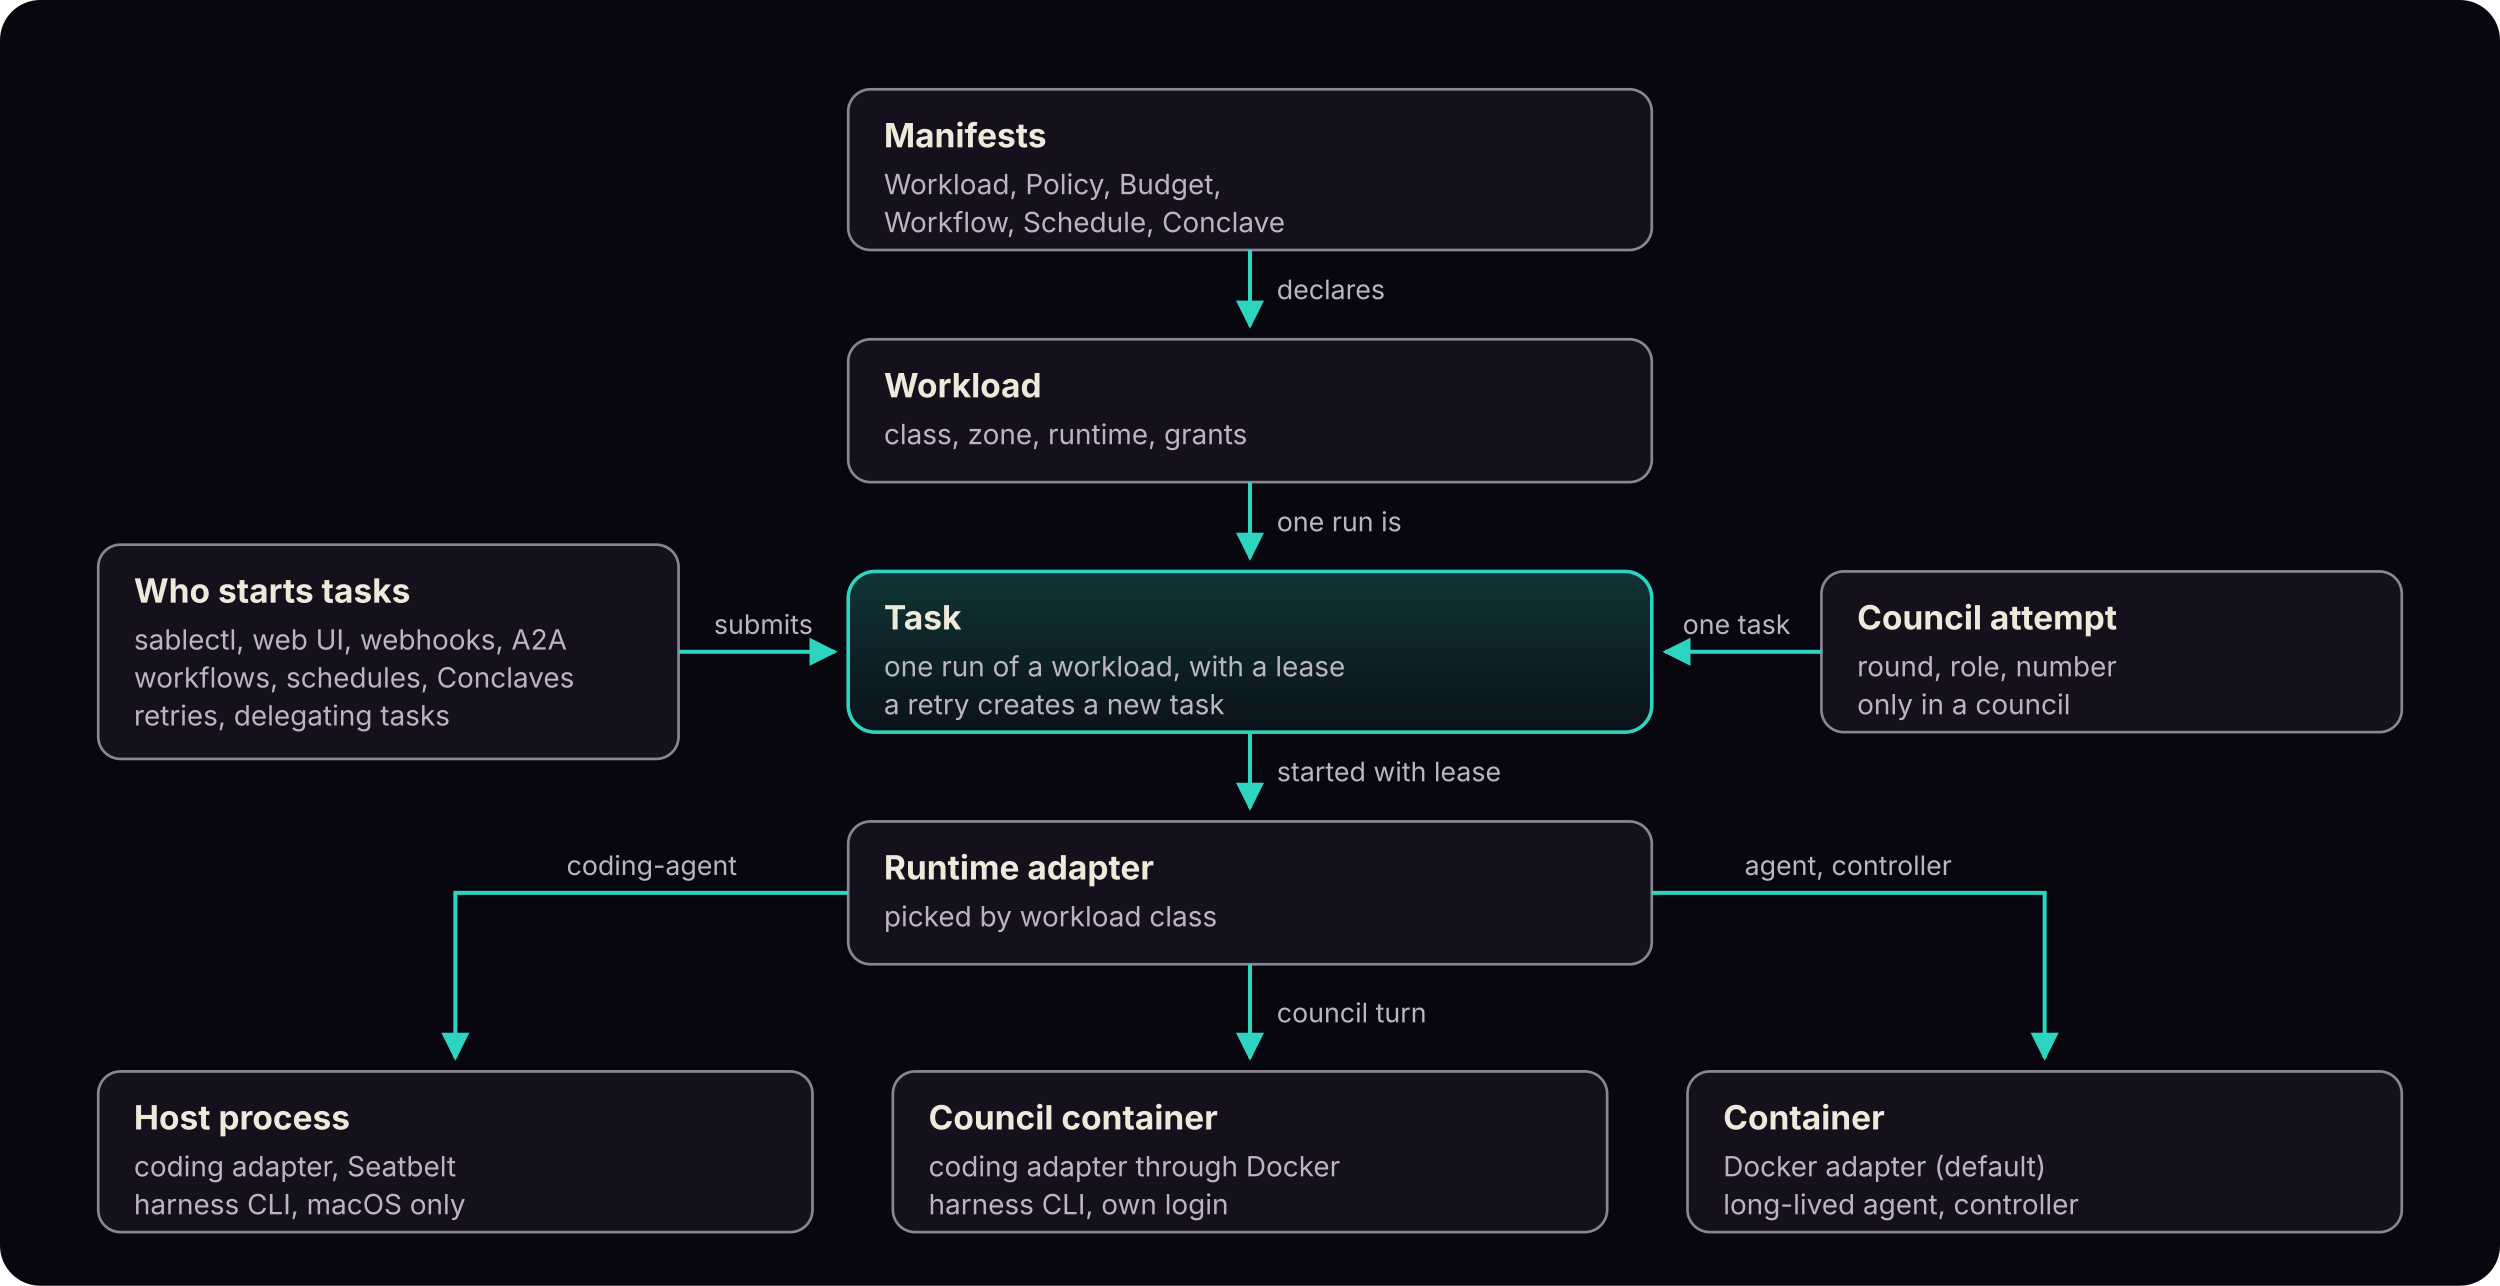
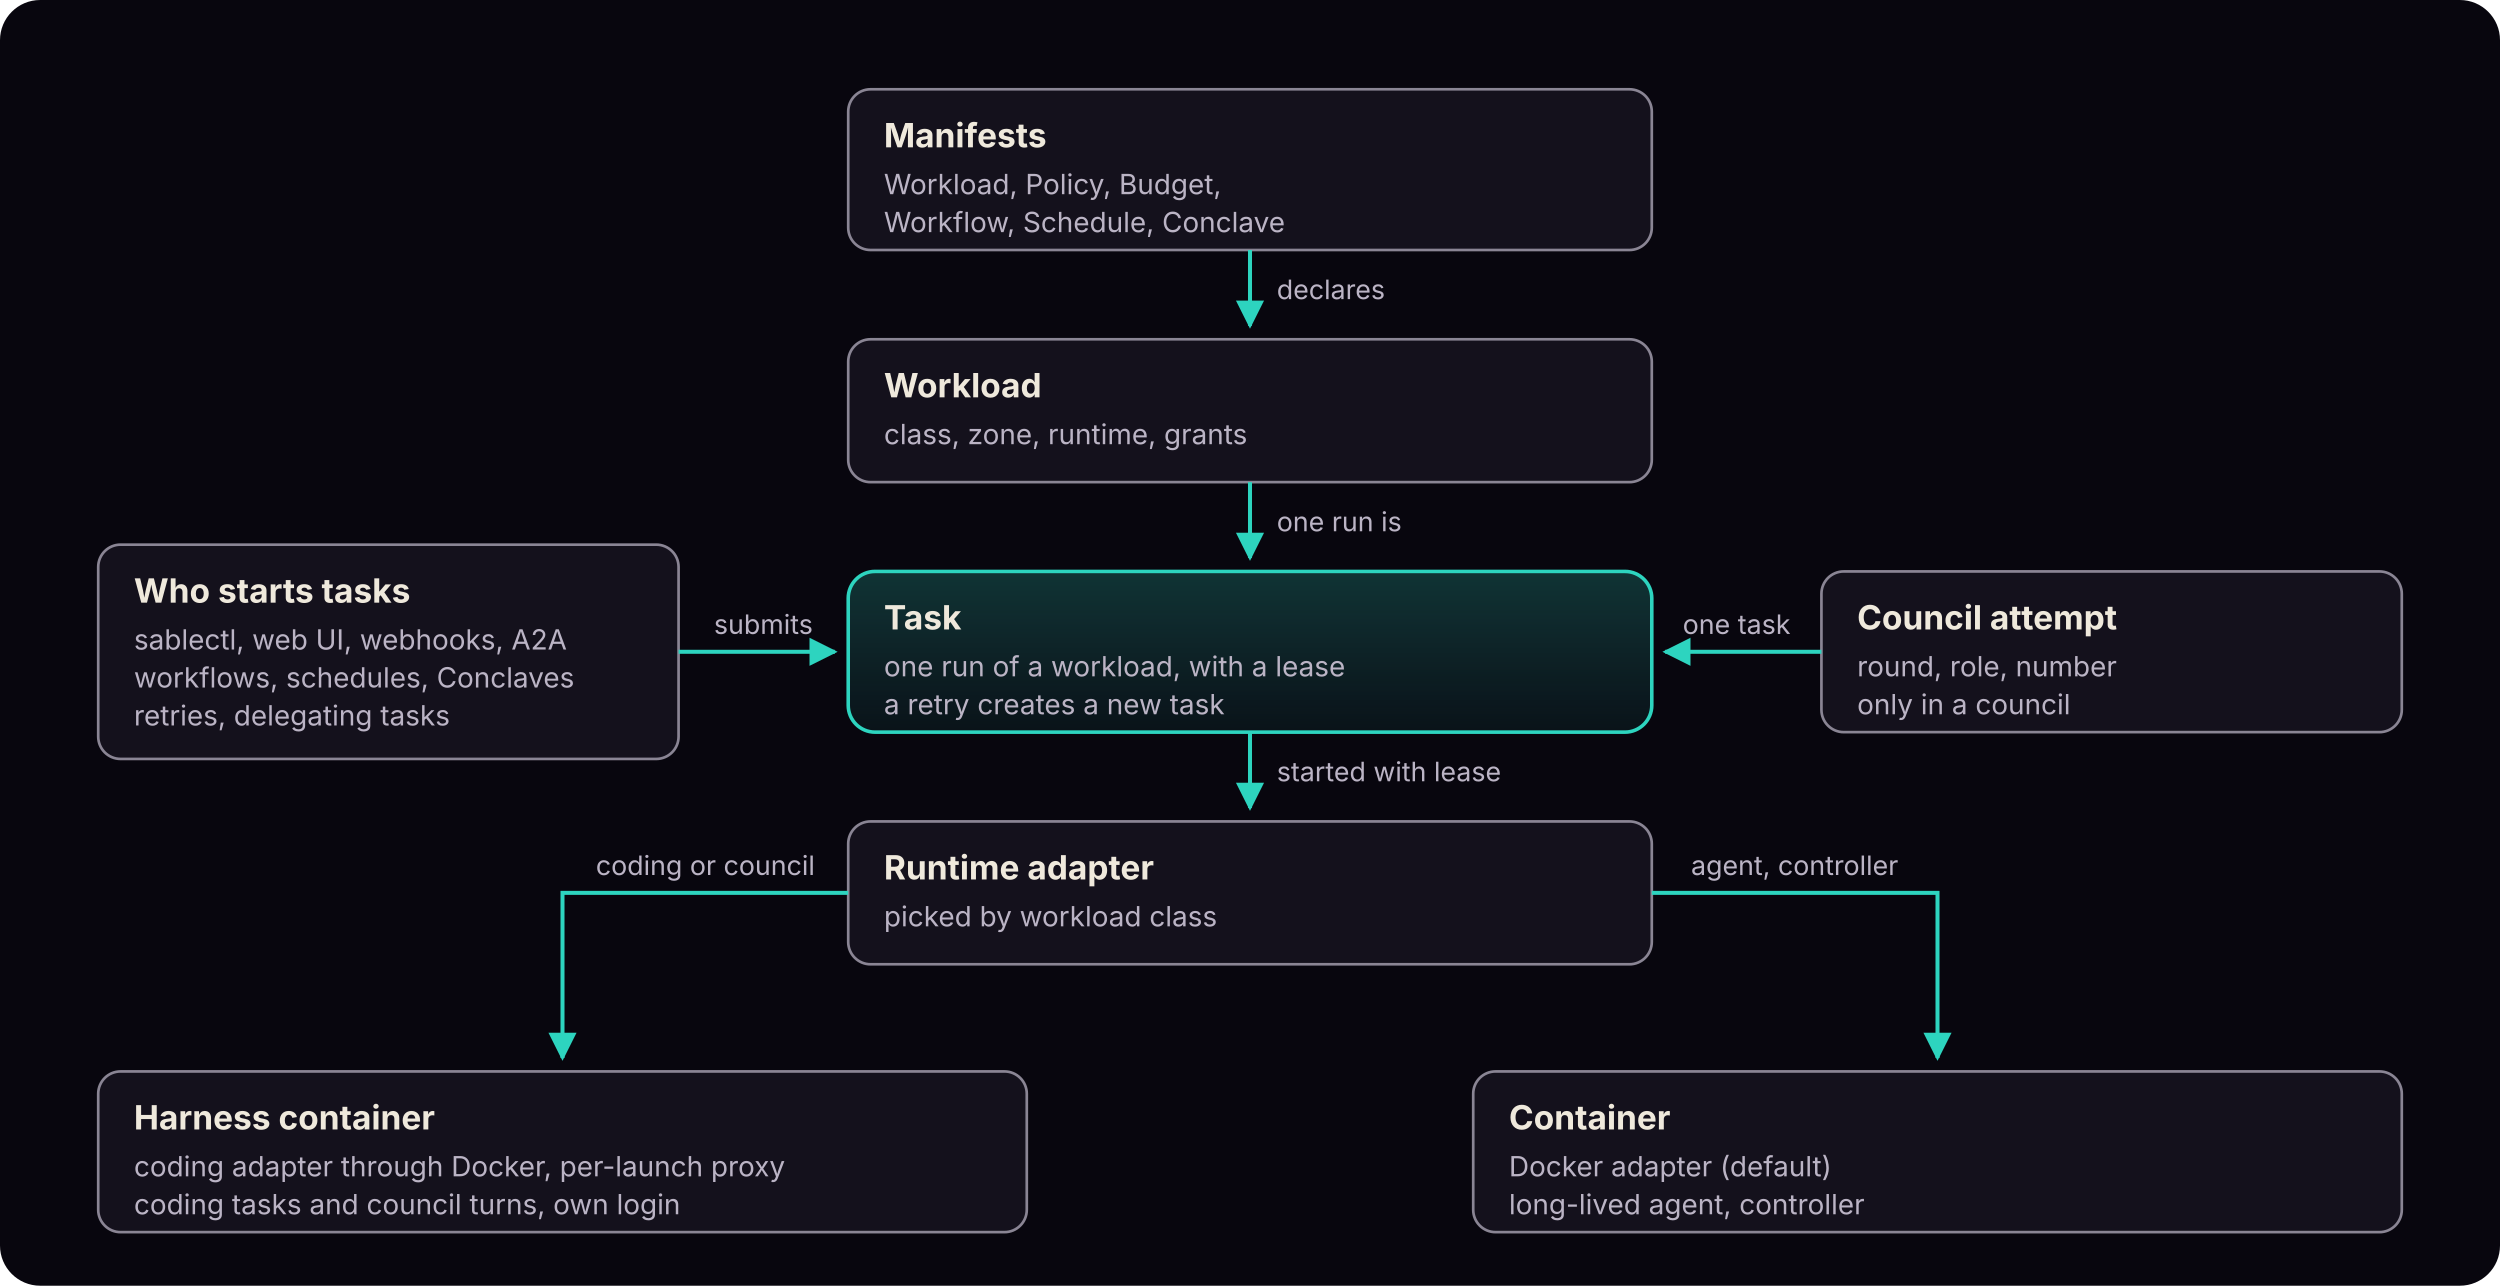
<svg xmlns="http://www.w3.org/2000/svg" viewBox="0 0 1120 576" role="img" aria-labelledby="t d" data-diagram="flow" font-family="system-ui, -apple-system, BlinkMacSystemFont, 'Segoe UI', sans-serif">
  <defs>
    <marker id="a" viewBox="0 0 10 10" refX="9" refY="5" markerWidth="7" markerHeight="7" orient="auto-start-reverse">
      <path d="M0 0 10 5 0 10z" fill="#2dd4bf" />
    </marker>
    <marker id="m" viewBox="0 0 10 10" refX="9" refY="5" markerWidth="7" markerHeight="7" orient="auto-start-reverse">
      <path d="M0 0 10 5 0 10z" fill="#8a8594" />
    </marker>
    <marker id="x" viewBox="0 0 10 10" refX="9" refY="5" markerWidth="7" markerHeight="7" orient="auto-start-reverse">
      <path d="M0 0 10 5 0 10z" fill="#f87171" />
    </marker>
    <linearGradient id="glow" x1="0" y1="0" x2="0" y2="1">
      <stop offset="0" stop-color="#2dd4bf" stop-opacity=".22" />
      <stop offset="1" stop-color="#2dd4bf" stop-opacity=".06" />
    </linearGradient>
    <style>
      .lane{fill:#111422;stroke:#373040}
      .lanet{fill:#8a8594;font-size:13px;font-weight:600;letter-spacing:.14em}
      .box{fill:#14111c;stroke:#8a8594;stroke-width:1.2}
      .key{fill:url(#glow);stroke:#2dd4bf;stroke-width:1.6}
      .ext{fill:#14111c;stroke:#7fd6b4;stroke-width:1.2}
      .plan{fill:#14111c;stroke:#8a8594;stroke-width:1.2;stroke-dasharray:5 4}
      .wait{fill:#14111c;stroke:#f0b86a;stroke-width:1.2}
      .bad{fill:#14111c;stroke:#f87171;stroke-width:1.2}
      .frame{fill:none;stroke:#bbb4c5;stroke-dasharray:5 5;stroke-width:1.2}
      .h{fill:#efe9dc;font-size:15px;font-weight:650}
      .s{fill:#bbb4c5;font-size:12.5px}
      .cap{fill:#8a8594;font-size:12.5px}
      .pn{fill:#8a8594;font-size:12px;font-weight:600;letter-spacing:.06em}
      .n{fill:#2dd4bf;font-size:12px;font-weight:700;letter-spacing:.08em}
      .idt{fill:#bbb4c5;font-size:12px;font-weight:600;letter-spacing:.06em}
      .lbl{fill:#bbb4c5;font-size:12px}
      .no{fill:#f87171;font-size:13px;font-weight:600}
      .f{stroke:#2dd4bf;stroke-width:1.8;fill:none}
      .r{stroke:#8a8594;stroke-width:1.4;fill:none;stroke-dasharray:4 4}
      .deny{stroke:#f87171;stroke-width:1.4;fill:none;stroke-dasharray:4 4}
      .life{stroke:#373040;stroke-width:1.2;fill:none;stroke-dasharray:4 4}
    </style>
  </defs>
  <rect width="1120" height="576" rx="18" fill="#08060e" />
  <rect class="box" x="380" y="40" width="360" height="72" rx="10" />
  <text class="h" x="396" y="66">Manifests</text>
  <text class="s" x="396" y="87">Workload, Policy, Budget,</text>
  <text class="s" x="396" y="104">Workflow, Schedule, Conclave</text>
  <path class="f" d="M560 112V146" marker-end="url(#a)" />
  <text class="lbl" x="572" y="134">declares</text>
  <rect class="box" x="380" y="152" width="360" height="64" rx="10" />
  <text class="h" x="396" y="178">Workload</text>
  <text class="s" x="396" y="199">class, zone, runtime, grants</text>
  <path class="f" d="M560 216V250" marker-end="url(#a)" />
  <text class="lbl" x="572" y="238">one run is</text>
  <rect class="box" x="44" y="244" width="260" height="96" rx="10" />
  <text class="h" x="60" y="270">Who starts tasks</text>
  <text class="s" x="60" y="291">sablectl, web UI, webhooks, A2A</text>
  <text class="s" x="60" y="308">workflows, schedules, Conclaves</text>
  <text class="s" x="60" y="325">retries, delegating tasks</text>
  <rect class="key" x="380" y="256" width="360" height="72" rx="12" />
  <text class="h" x="396" y="282">Task</text>
  <text class="s" x="396" y="303">one run of a workload, with a lease</text>
  <text class="s" x="396" y="320">a retry creates a new task</text>
  <rect class="box" x="816" y="256" width="260" height="72" rx="10" />
  <text class="h" x="832" y="282">Council attempt</text>
  <text class="s" x="832" y="303">round, role, number</text>
  <text class="s" x="832" y="320">only in a council</text>
  <path class="f" d="M304 292H374" marker-end="url(#a)" />
  <text class="lbl" x="342" y="284" text-anchor="middle">submits</text>
  <path class="f" d="M816 292H746" marker-end="url(#a)" />
  <text class="lbl" x="778" y="284" text-anchor="middle">one task</text>
  <path class="f" d="M560 328V362" marker-end="url(#a)" />
  <text class="lbl" x="572" y="350">started with lease</text>
  <rect class="box" x="380" y="368" width="360" height="64" rx="10" />
  <text class="h" x="396" y="394">Runtime adapter</text>
  <text class="s" x="396" y="415">picked by workload class</text>
-   <path class="f" d="M380 400H204V474" marker-end="url(#a)" />
-   <text class="lbl" x="292" y="392" text-anchor="middle">coding-agent</text>
-   <path class="f" d="M560 432V474" marker-end="url(#a)" />
-   <text class="lbl" x="572" y="458">council turn</text>
-   <path class="f" d="M740 400H916V474" marker-end="url(#a)" />
-   <text class="lbl" x="828" y="392" text-anchor="middle">agent, controller</text>
-   <rect class="box" x="44" y="480" width="320" height="72" rx="10" />
-   <text class="h" x="60" y="506">Host process</text>
-   <text class="s" x="60" y="527">coding adapter, Seatbelt</text>
-   <text class="s" x="60" y="544">harness CLI, macOS only</text>
-   <rect class="box" x="400" y="480" width="320" height="72" rx="10" />
-   <text class="h" x="416" y="506">Council container</text>
-   <text class="s" x="416" y="527">coding adapter through Docker</text>
-   <text class="s" x="416" y="544">harness CLI, own login</text>
-   <rect class="box" x="756" y="480" width="320" height="72" rx="10" />
-   <text class="h" x="772" y="506">Container</text>
-   <text class="s" x="772" y="527">Docker adapter (default)</text>
-   <text class="s" x="772" y="544">long-lived agent, controller</text>
+   <path class="f" d="M380 400H252V474" marker-end="url(#a)" />
+   <text class="lbl" x="316" y="392" text-anchor="middle">coding or council</text>
+   <path class="f" d="M740 400H868V474" marker-end="url(#a)" />
+   <text class="lbl" x="804" y="392" text-anchor="middle">agent, controller</text>
+   <rect class="box" x="44" y="480" width="416" height="72" rx="10" />
+   <text class="h" x="60" y="506">Harness container</text>
+   <text class="s" x="60" y="527">coding adapter through Docker, per-launch proxy</text>
+   <text class="s" x="60" y="544">coding tasks and council turns, own login</text>
+   <rect class="box" x="660" y="480" width="416" height="72" rx="10" />
+   <text class="h" x="676" y="506">Container</text>
+   <text class="s" x="676" y="527">Docker adapter (default)</text>
+   <text class="s" x="676" y="544">long-lived agent, controller</text>
</svg>
